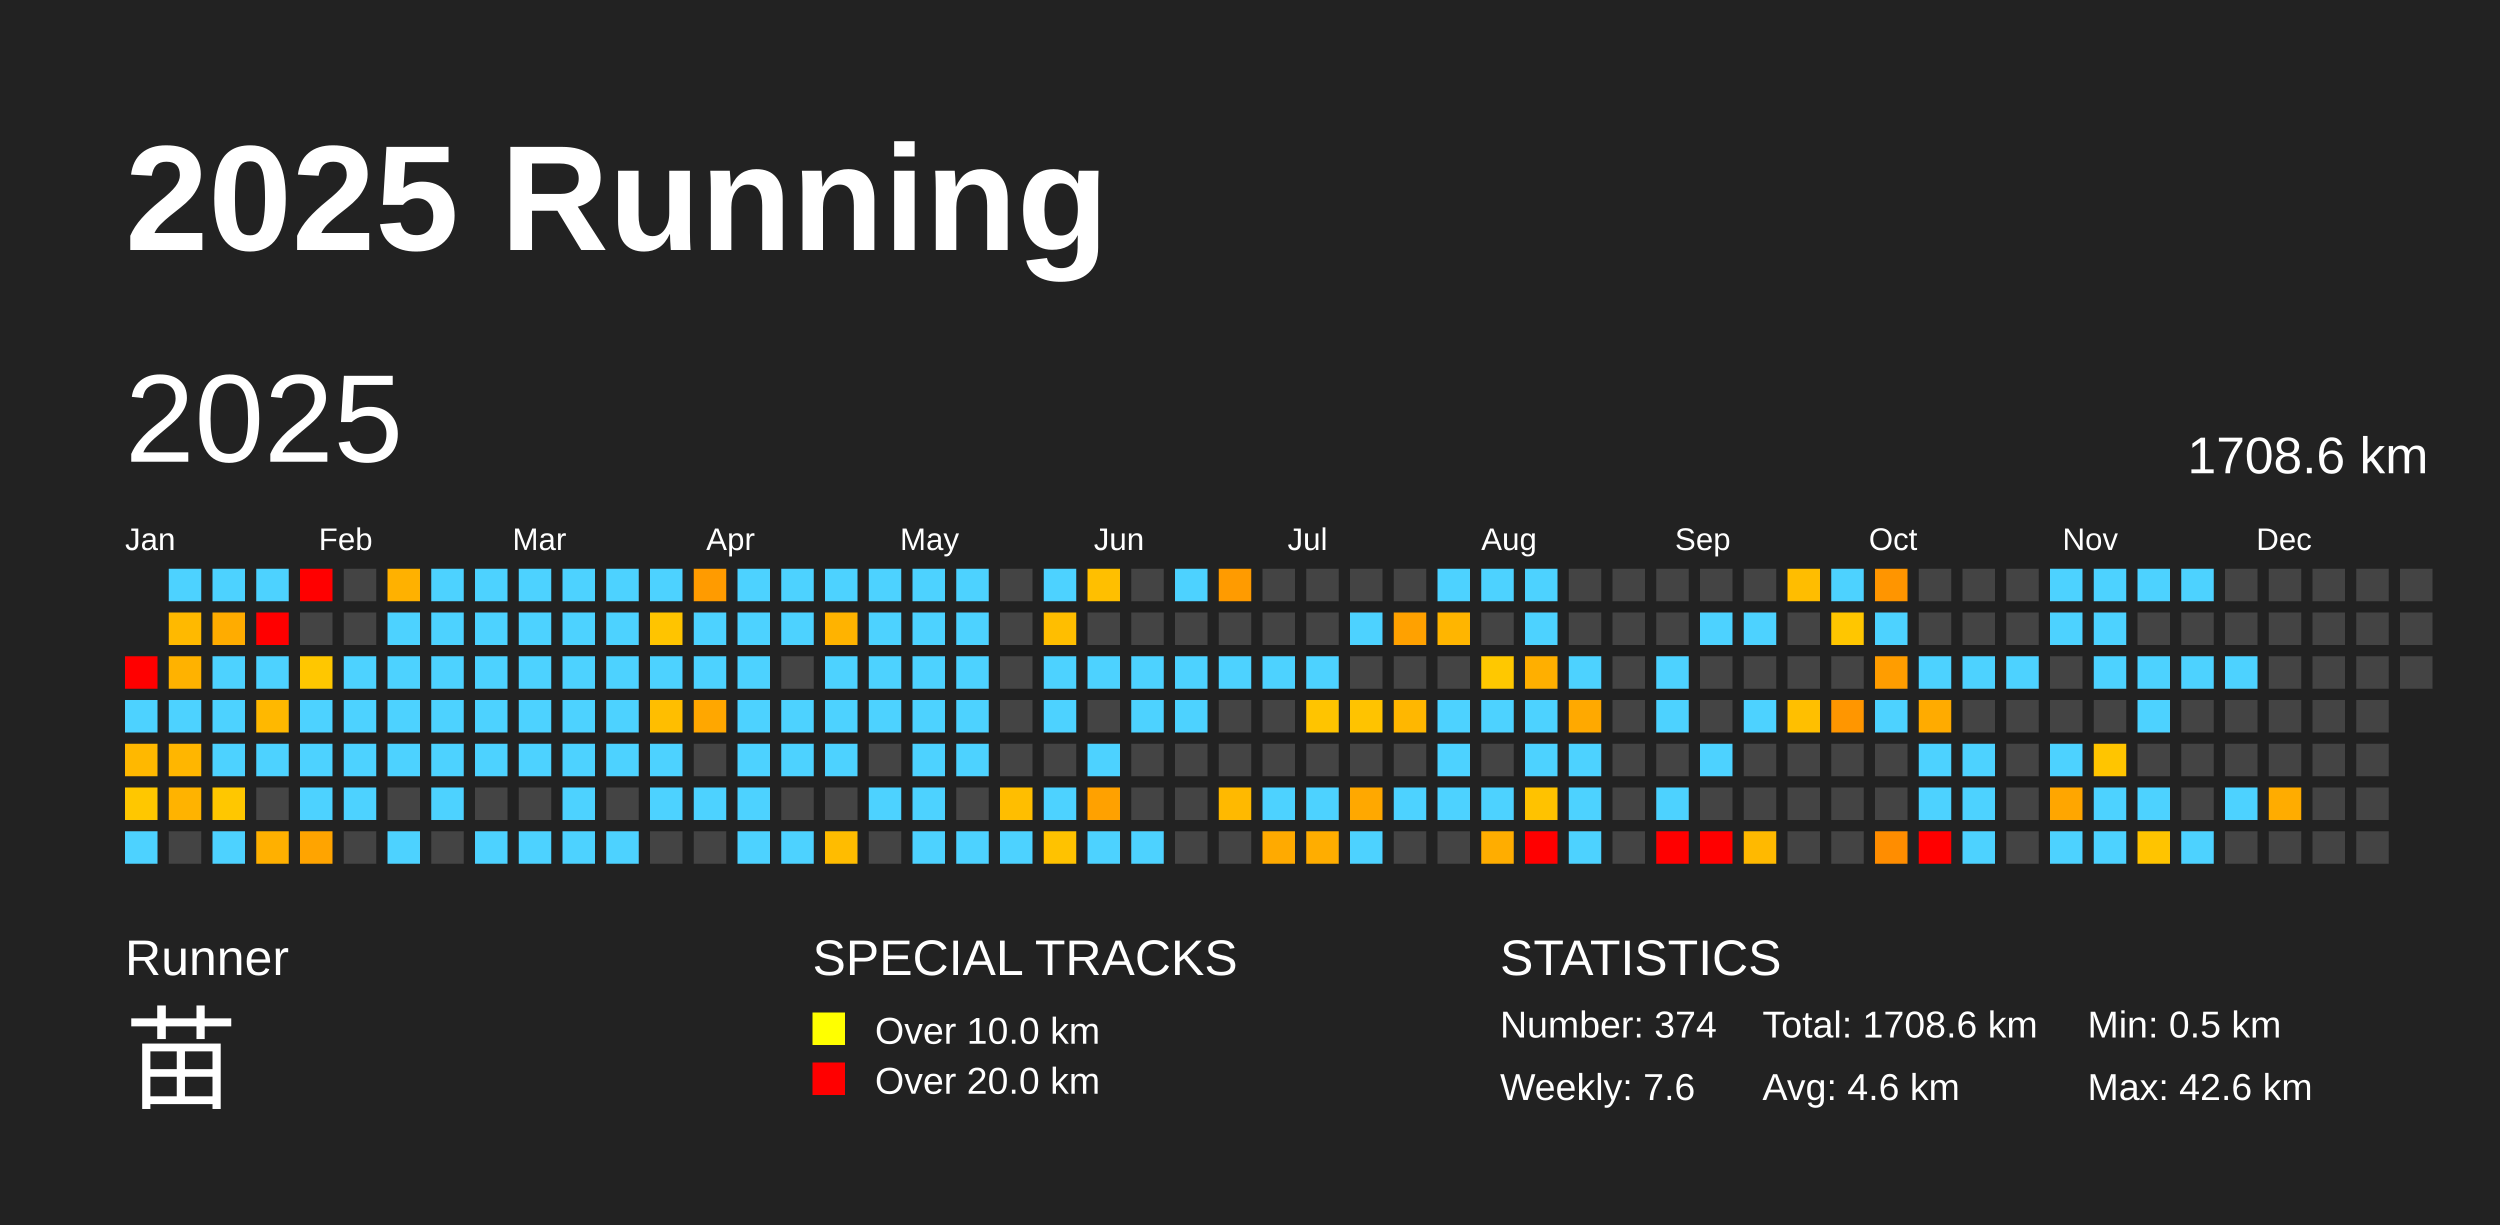
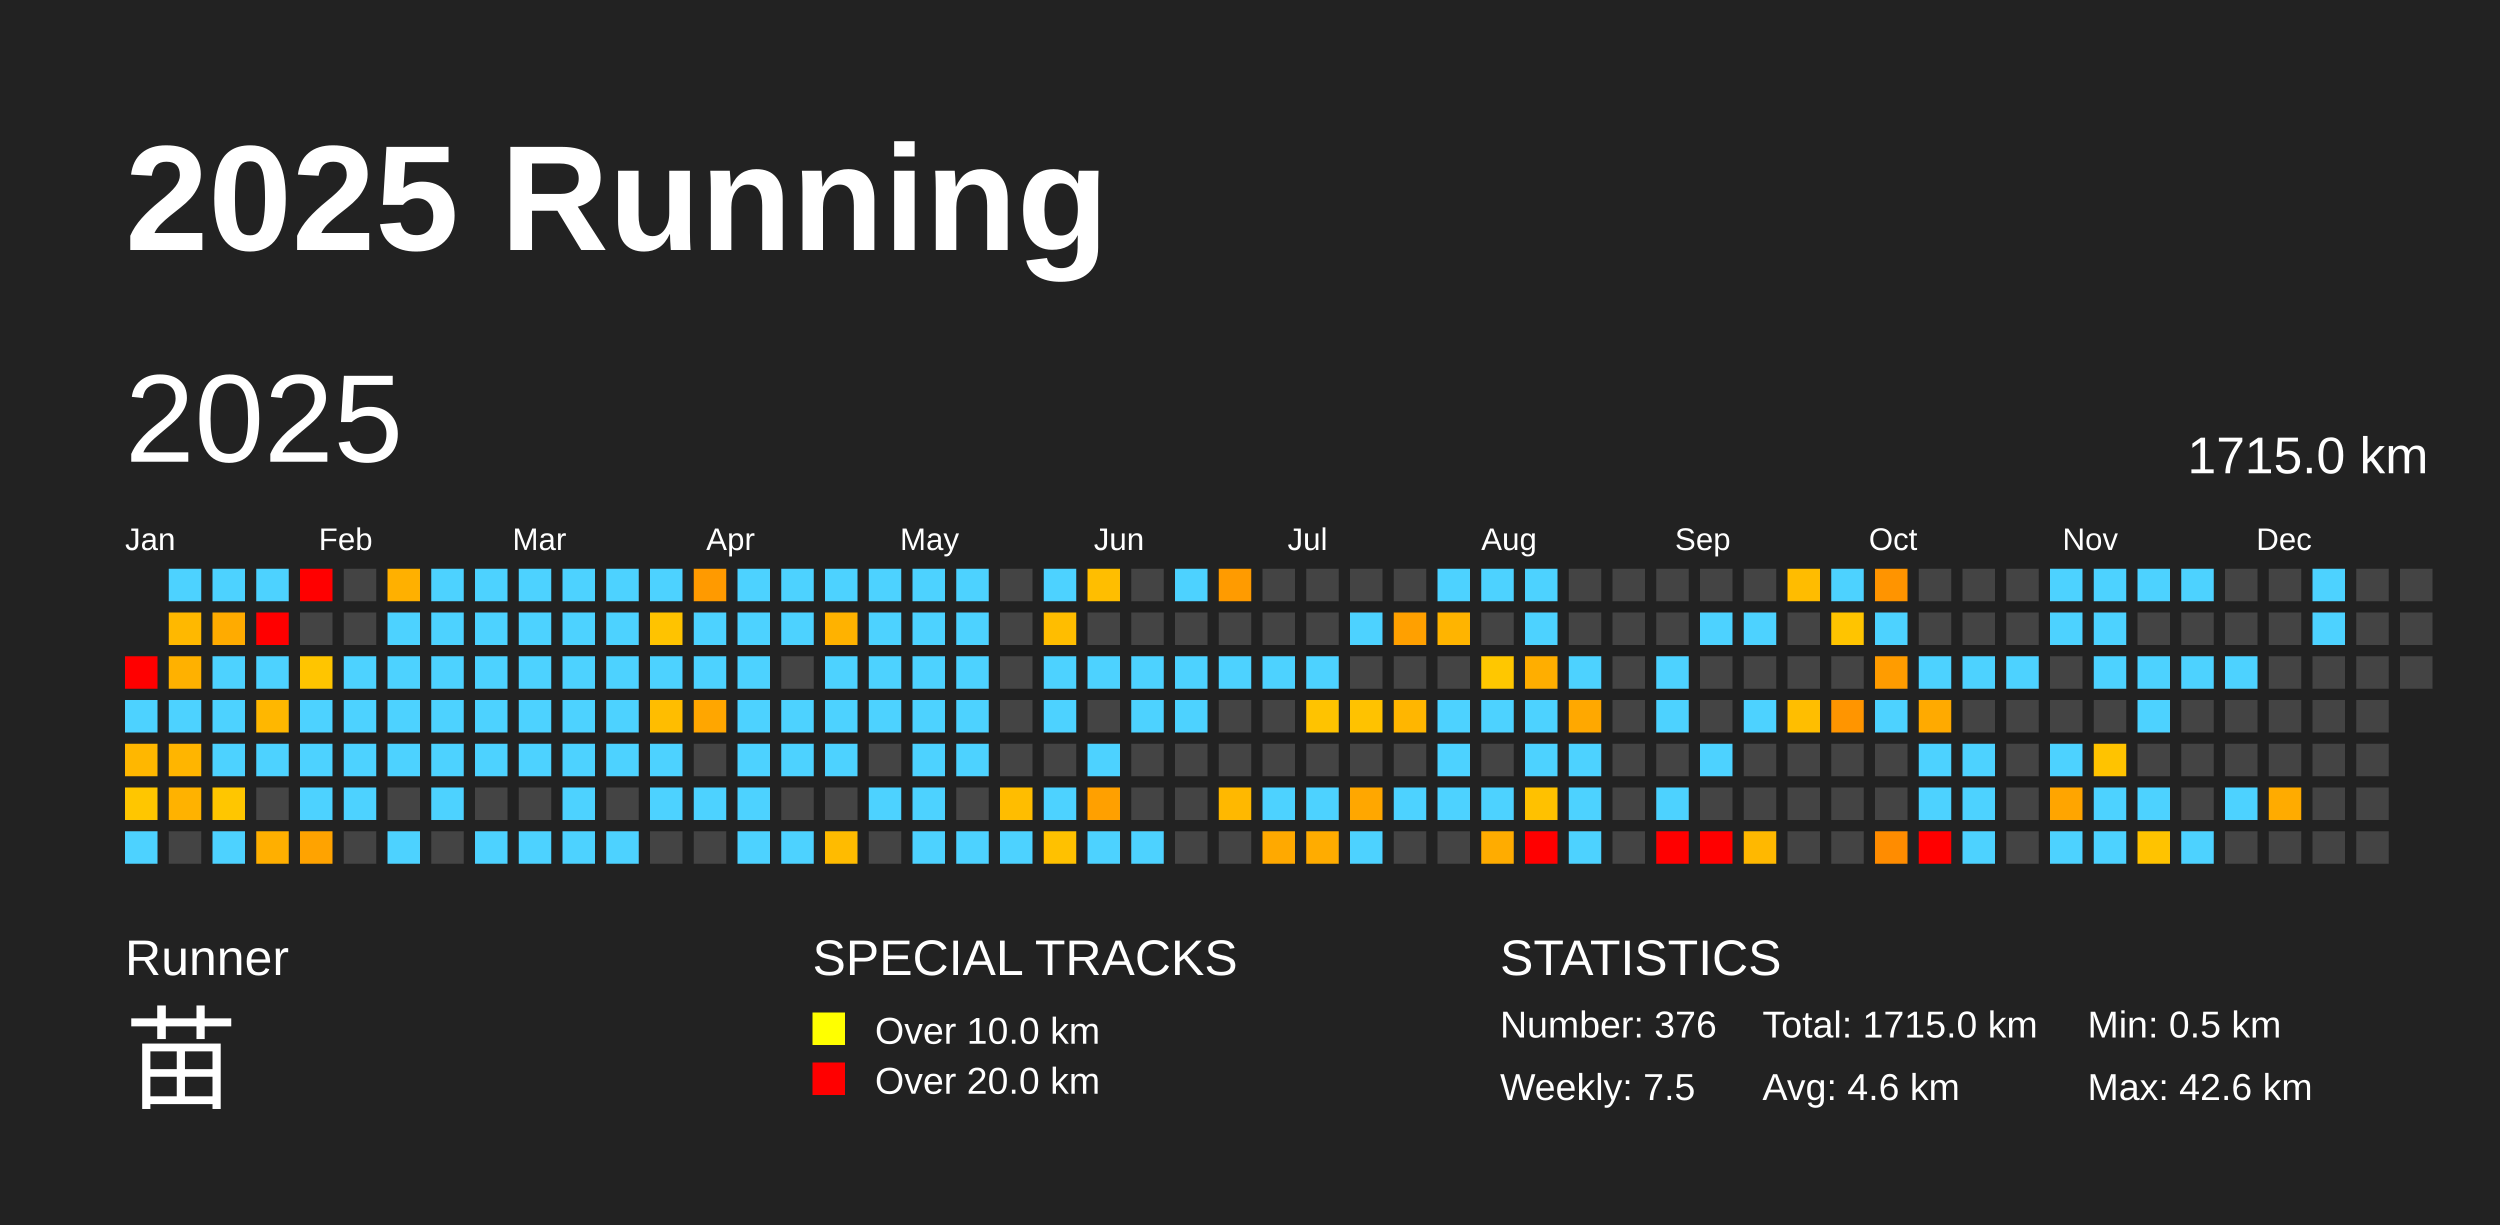
<svg xmlns="http://www.w3.org/2000/svg" baseProfile="full" height="98mm" version="1.1" viewBox="0,0,200,98" width="200mm">
  <defs />
  <rect fill="#222222" height="98" width="200" x="0" y="0" />
  <text fill="#FFFFFF" style="font-size:12px; font-family:Arial; font-weight:bold;" x="10" y="20">2025 Running</text>
  <text fill="#FFFFFF" style="font-size:4px; font-family:Arial" x="10" y="78">Runner</text>
  <text fill="#FFFFFF" style="font-size:9px; font-family:Arial" x="10" y="88">苗</text>
  <text fill="#FFFFFF" style="font-size:4px; font-family:Arial" x="65" y="78">SPECIAL TRACKS</text>
  <rect fill="yellow" height="2.6" width="2.6" x="65" y="81" />
  <text fill="#FFFFFF" style="font-size:3px; font-family:Arial" x="70" y="83.5">Over 10.0 km</text>
  <rect fill="red" height="2.6" width="2.6" x="65" y="85" />
  <text fill="#FFFFFF" style="font-size:3px; font-family:Arial" x="70" y="87.5">Over 20.0 km</text>
  <text fill="#FFFFFF" style="font-size:4px; font-family:Arial" x="120" y="78">STATISTICS</text>
-   <text fill="#FFFFFF" style="font-size:3px; font-family:Arial" x="120" y="83">Number: 374</text>
-   <text fill="#FFFFFF" style="font-size:3px; font-family:Arial" x="120" y="88">Weekly: 7.6</text>
-   <text fill="#FFFFFF" style="font-size:3px; font-family:Arial" x="141" y="83">Total: 1708.6 km</text>
+   <text fill="#FFFFFF" style="font-size:3px; font-family:Arial" x="120" y="83">Number: 376</text>
+   <text fill="#FFFFFF" style="font-size:3px; font-family:Arial" x="120" y="88">Weekly: 7.5</text>
+   <text fill="#FFFFFF" style="font-size:3px; font-family:Arial" x="141" y="83">Total: 1715.0 km</text>
  <text fill="#FFFFFF" style="font-size:3px; font-family:Arial" x="141" y="88">Avg: 4.6 km</text>
  <text fill="#FFFFFF" style="font-size:3px; font-family:Arial" x="167" y="83">Min: 0.5 km</text>
  <text fill="#FFFFFF" style="font-size:3px; font-family:Arial" x="167" y="88">Max: 42.6 km</text>
  <text dominant-baseline="hanging" fill="#FFFFFF" style="font-size:10.0px; font-family:Arial;" x="10" y="30">2025</text>
-   <text dominant-baseline="hanging" fill="#FFFFFF" style="font-size:4.125px; font-family:Arial;" x="175" y="35">1708.6 km</text>
+   <text dominant-baseline="hanging" fill="#FFFFFF" style="font-size:4.125px; font-family:Arial;" x="175" y="35">1715.0 km</text>
  <text fill="#FFFFFF" style="font-size:2.5px; font-family:Arial" x="10.0" y="44">Jan</text>
  <text fill="#FFFFFF" style="font-size:2.5px; font-family:Arial" x="25.5" y="44">Feb</text>
  <text fill="#FFFFFF" style="font-size:2.5px; font-family:Arial" x="41.0" y="44">Mar</text>
  <text fill="#FFFFFF" style="font-size:2.5px; font-family:Arial" x="56.5" y="44">Apr</text>
  <text fill="#FFFFFF" style="font-size:2.5px; font-family:Arial" x="72.0" y="44">May</text>
  <text fill="#FFFFFF" style="font-size:2.5px; font-family:Arial" x="87.5" y="44">Jun</text>
  <text fill="#FFFFFF" style="font-size:2.5px; font-family:Arial" x="103.0" y="44">Jul</text>
  <text fill="#FFFFFF" style="font-size:2.5px; font-family:Arial" x="118.5" y="44">Aug</text>
  <text fill="#FFFFFF" style="font-size:2.5px; font-family:Arial" x="134.0" y="44">Sep</text>
  <text fill="#FFFFFF" style="font-size:2.5px; font-family:Arial" x="149.5" y="44">Oct</text>
  <text fill="#FFFFFF" style="font-size:2.5px; font-family:Arial" x="165.0" y="44">Nov</text>
  <text fill="#FFFFFF" style="font-size:2.5px; font-family:Arial" x="180.5" y="44">Dec</text>
  <rect fill="red" height="2.6" width="2.6" x="10.0" y="52.5" />
  <rect fill="#4dd2ff" height="2.6" width="2.6" x="10.0" y="56.0" />
-   <rect fill="#ffb800" height="2.6" width="2.6" x="10.0" y="59.5" />
-   <rect fill="#ffc700" height="2.6" width="2.6" x="10.0" y="63.0" />
+   <rect fill="#ffb700" height="2.6" width="2.6" x="10.0" y="59.5" />
+   <rect fill="#ffc600" height="2.6" width="2.6" x="10.0" y="63.0" />
  <rect fill="#4dd2ff" height="2.6" width="2.6" x="10.0" y="66.5" />
  <rect fill="#4dd2ff" height="2.6" width="2.6" x="13.5" y="45.5" />
-   <rect fill="#ffb900" height="2.6" width="2.6" x="13.5" y="49.0" />
-   <rect fill="#ffb200" height="2.6" width="2.6" x="13.5" y="52.5" />
+   <rect fill="#ffb800" height="2.6" width="2.6" x="13.5" y="49.0" />
+   <rect fill="#ffb100" height="2.6" width="2.6" x="13.5" y="52.5" />
  <rect fill="#4dd2ff" height="2.6" width="2.6" x="13.5" y="56.0" />
-   <rect fill="#ffb600" height="2.6" width="2.6" x="13.5" y="59.5" />
-   <rect fill="#ffb300" height="2.6" width="2.6" x="13.5" y="63.0" />
+   <rect fill="#ffb500" height="2.6" width="2.6" x="13.5" y="59.5" />
+   <rect fill="#ffb200" height="2.6" width="2.6" x="13.5" y="63.0" />
  <rect fill="#444444" height="2.6" width="2.6" x="13.5" y="66.5" />
  <rect fill="#4dd2ff" height="2.6" width="2.6" x="17.0" y="45.5" />
-   <rect fill="#ffac00" height="2.6" width="2.6" x="17.0" y="49.0" />
+   <rect fill="#ffab00" height="2.6" width="2.6" x="17.0" y="49.0" />
  <rect fill="#4dd2ff" height="2.6" width="2.6" x="17.0" y="52.5" />
  <rect fill="#4dd2ff" height="2.6" width="2.6" x="17.0" y="56.0" />
  <rect fill="#4dd2ff" height="2.6" width="2.6" x="17.0" y="59.5" />
-   <rect fill="#ffc700" height="2.6" width="2.6" x="17.0" y="63.0" />
+   <rect fill="#ffc600" height="2.6" width="2.6" x="17.0" y="63.0" />
  <rect fill="#4dd2ff" height="2.6" width="2.6" x="17.0" y="66.5" />
  <rect fill="#4dd2ff" height="2.6" width="2.6" x="20.5" y="45.5" />
  <rect fill="red" height="2.6" width="2.6" x="20.5" y="49.0" />
  <rect fill="#4dd2ff" height="2.6" width="2.6" x="20.5" y="52.5" />
-   <rect fill="#ffb800" height="2.6" width="2.6" x="20.5" y="56.0" />
+   <rect fill="#ffb700" height="2.6" width="2.6" x="20.5" y="56.0" />
  <rect fill="#4dd2ff" height="2.6" width="2.6" x="20.5" y="59.5" />
  <rect fill="#444444" height="2.6" width="2.6" x="20.5" y="63.0" />
-   <rect fill="#ffb000" height="2.6" width="2.6" x="20.5" y="66.5" />
+   <rect fill="#ffaf00" height="2.6" width="2.6" x="20.5" y="66.5" />
  <rect fill="red" height="2.6" width="2.6" x="24.0" y="45.5" />
  <rect fill="#444444" height="2.6" width="2.6" x="24.0" y="49.0" />
-   <rect fill="#ffc700" height="2.6" width="2.6" x="24.0" y="52.5" />
+   <rect fill="#ffc500" height="2.6" width="2.6" x="24.0" y="52.5" />
  <rect fill="#4dd2ff" height="2.6" width="2.6" x="24.0" y="56.0" />
  <rect fill="#4dd2ff" height="2.6" width="2.6" x="24.0" y="59.5" />
  <rect fill="#4dd2ff" height="2.6" width="2.6" x="24.0" y="63.0" />
-   <rect fill="#ffa400" height="2.6" width="2.6" x="24.0" y="66.5" />
+   <rect fill="#ffa300" height="2.6" width="2.6" x="24.0" y="66.5" />
  <rect fill="#444444" height="2.6" width="2.6" x="27.5" y="45.5" />
  <rect fill="#444444" height="2.6" width="2.6" x="27.5" y="49.0" />
  <rect fill="#4dd2ff" height="2.6" width="2.6" x="27.5" y="52.5" />
  <rect fill="#4dd2ff" height="2.6" width="2.6" x="27.5" y="56.0" />
  <rect fill="#4dd2ff" height="2.6" width="2.6" x="27.5" y="59.5" />
  <rect fill="#4dd2ff" height="2.6" width="2.6" x="27.5" y="63.0" />
  <rect fill="#444444" height="2.6" width="2.6" x="27.5" y="66.5" />
-   <rect fill="#ffb100" height="2.6" width="2.6" x="31.0" y="45.5" />
+   <rect fill="#ffb000" height="2.6" width="2.6" x="31.0" y="45.5" />
  <rect fill="#4dd2ff" height="2.6" width="2.6" x="31.0" y="49.0" />
  <rect fill="#4dd2ff" height="2.6" width="2.6" x="31.0" y="52.5" />
  <rect fill="#4dd2ff" height="2.6" width="2.6" x="31.0" y="56.0" />
  <rect fill="#4dd2ff" height="2.6" width="2.6" x="31.0" y="59.5" />
  <rect fill="#444444" height="2.6" width="2.6" x="31.0" y="63.0" />
  <rect fill="#4dd2ff" height="2.6" width="2.6" x="31.0" y="66.5" />
  <rect fill="#4dd2ff" height="2.6" width="2.6" x="34.5" y="45.5" />
  <rect fill="#4dd2ff" height="2.6" width="2.6" x="34.5" y="49.0" />
  <rect fill="#4dd2ff" height="2.6" width="2.6" x="34.5" y="52.5" />
  <rect fill="#4dd2ff" height="2.6" width="2.6" x="34.5" y="56.0" />
  <rect fill="#4dd2ff" height="2.6" width="2.6" x="34.5" y="59.5" />
  <rect fill="#4dd2ff" height="2.6" width="2.6" x="34.5" y="63.0" />
  <rect fill="#444444" height="2.6" width="2.6" x="34.5" y="66.5" />
  <rect fill="#4dd2ff" height="2.6" width="2.6" x="38.0" y="45.5" />
  <rect fill="#4dd2ff" height="2.6" width="2.6" x="38.0" y="49.0" />
  <rect fill="#4dd2ff" height="2.6" width="2.6" x="38.0" y="52.5" />
  <rect fill="#4dd2ff" height="2.6" width="2.6" x="38.0" y="56.0" />
  <rect fill="#4dd2ff" height="2.6" width="2.6" x="38.0" y="59.5" />
  <rect fill="#444444" height="2.6" width="2.6" x="38.0" y="63.0" />
  <rect fill="#4dd2ff" height="2.6" width="2.6" x="38.0" y="66.5" />
  <rect fill="#4dd2ff" height="2.6" width="2.6" x="41.5" y="45.5" />
  <rect fill="#4dd2ff" height="2.6" width="2.6" x="41.5" y="49.0" />
  <rect fill="#4dd2ff" height="2.6" width="2.6" x="41.5" y="52.5" />
  <rect fill="#4dd2ff" height="2.6" width="2.6" x="41.5" y="56.0" />
  <rect fill="#4dd2ff" height="2.6" width="2.6" x="41.5" y="59.5" />
  <rect fill="#444444" height="2.6" width="2.6" x="41.5" y="63.0" />
  <rect fill="#4dd2ff" height="2.6" width="2.6" x="41.5" y="66.5" />
  <rect fill="#4dd2ff" height="2.6" width="2.6" x="45.0" y="45.5" />
  <rect fill="#4dd2ff" height="2.6" width="2.6" x="45.0" y="49.0" />
  <rect fill="#4dd2ff" height="2.6" width="2.6" x="45.0" y="52.5" />
  <rect fill="#4dd2ff" height="2.6" width="2.6" x="45.0" y="56.0" />
  <rect fill="#4dd2ff" height="2.6" width="2.6" x="45.0" y="59.5" />
  <rect fill="#4dd2ff" height="2.6" width="2.6" x="45.0" y="63.0" />
  <rect fill="#4dd2ff" height="2.6" width="2.6" x="45.0" y="66.5" />
  <rect fill="#4dd2ff" height="2.6" width="2.6" x="48.5" y="45.5" />
  <rect fill="#4dd2ff" height="2.6" width="2.6" x="48.5" y="49.0" />
  <rect fill="#4dd2ff" height="2.6" width="2.6" x="48.5" y="52.5" />
  <rect fill="#4dd2ff" height="2.6" width="2.6" x="48.5" y="56.0" />
  <rect fill="#4dd2ff" height="2.6" width="2.6" x="48.5" y="59.5" />
  <rect fill="#444444" height="2.6" width="2.6" x="48.5" y="63.0" />
  <rect fill="#4dd2ff" height="2.6" width="2.6" x="48.5" y="66.5" />
  <rect fill="#4dd2ff" height="2.6" width="2.6" x="52.0" y="45.5" />
-   <rect fill="#ffc400" height="2.6" width="2.6" x="52.0" y="49.0" />
+   <rect fill="#ffc300" height="2.6" width="2.6" x="52.0" y="49.0" />
  <rect fill="#4dd2ff" height="2.6" width="2.6" x="52.0" y="52.5" />
-   <rect fill="#ffbe00" height="2.6" width="2.6" x="52.0" y="56.0" />
+   <rect fill="#ffbd00" height="2.6" width="2.6" x="52.0" y="56.0" />
  <rect fill="#4dd2ff" height="2.6" width="2.6" x="52.0" y="59.5" />
  <rect fill="#4dd2ff" height="2.6" width="2.6" x="52.0" y="63.0" />
  <rect fill="#444444" height="2.6" width="2.6" x="52.0" y="66.5" />
-   <rect fill="#ff9b00" height="2.6" width="2.6" x="55.5" y="45.5" />
+   <rect fill="#ff9a00" height="2.6" width="2.6" x="55.5" y="45.5" />
  <rect fill="#4dd2ff" height="2.6" width="2.6" x="55.5" y="49.0" />
  <rect fill="#4dd2ff" height="2.6" width="2.6" x="55.5" y="52.5" />
-   <rect fill="#ffa700" height="2.6" width="2.6" x="55.5" y="56.0" />
+   <rect fill="#ffa600" height="2.6" width="2.6" x="55.5" y="56.0" />
  <rect fill="#444444" height="2.6" width="2.6" x="55.5" y="59.5" />
  <rect fill="#4dd2ff" height="2.6" width="2.6" x="55.5" y="63.0" />
  <rect fill="#444444" height="2.6" width="2.6" x="55.5" y="66.5" />
  <rect fill="#4dd2ff" height="2.6" width="2.6" x="59.0" y="45.5" />
  <rect fill="#4dd2ff" height="2.6" width="2.6" x="59.0" y="49.0" />
  <rect fill="#4dd2ff" height="2.6" width="2.6" x="59.0" y="52.5" />
  <rect fill="#4dd2ff" height="2.6" width="2.6" x="59.0" y="56.0" />
  <rect fill="#4dd2ff" height="2.6" width="2.6" x="59.0" y="59.5" />
  <rect fill="#4dd2ff" height="2.6" width="2.6" x="59.0" y="63.0" />
  <rect fill="#4dd2ff" height="2.6" width="2.6" x="59.0" y="66.5" />
  <rect fill="#4dd2ff" height="2.6" width="2.6" x="62.5" y="45.5" />
  <rect fill="#4dd2ff" height="2.6" width="2.6" x="62.5" y="49.0" />
  <rect fill="#444444" height="2.6" width="2.6" x="62.5" y="52.5" />
  <rect fill="#4dd2ff" height="2.6" width="2.6" x="62.5" y="56.0" />
  <rect fill="#4dd2ff" height="2.6" width="2.6" x="62.5" y="59.5" />
  <rect fill="#444444" height="2.6" width="2.6" x="62.5" y="63.0" />
  <rect fill="#4dd2ff" height="2.6" width="2.6" x="62.5" y="66.5" />
  <rect fill="#4dd2ff" height="2.6" width="2.6" x="66.0" y="45.5" />
-   <rect fill="#ffb300" height="2.6" width="2.6" x="66.0" y="49.0" />
+   <rect fill="#ffb200" height="2.6" width="2.6" x="66.0" y="49.0" />
  <rect fill="#4dd2ff" height="2.6" width="2.6" x="66.0" y="52.5" />
  <rect fill="#4dd2ff" height="2.6" width="2.6" x="66.0" y="56.0" />
  <rect fill="#4dd2ff" height="2.6" width="2.6" x="66.0" y="59.5" />
  <rect fill="#444444" height="2.6" width="2.6" x="66.0" y="63.0" />
-   <rect fill="#ffbc00" height="2.6" width="2.6" x="66.0" y="66.5" />
+   <rect fill="#ffbb00" height="2.6" width="2.6" x="66.0" y="66.5" />
  <rect fill="#4dd2ff" height="2.6" width="2.6" x="69.5" y="45.5" />
  <rect fill="#4dd2ff" height="2.6" width="2.6" x="69.5" y="49.0" />
  <rect fill="#4dd2ff" height="2.6" width="2.6" x="69.5" y="52.5" />
  <rect fill="#4dd2ff" height="2.6" width="2.6" x="69.5" y="56.0" />
  <rect fill="#444444" height="2.6" width="2.6" x="69.5" y="59.5" />
  <rect fill="#4dd2ff" height="2.6" width="2.6" x="69.5" y="63.0" />
  <rect fill="#444444" height="2.6" width="2.6" x="69.5" y="66.5" />
  <rect fill="#4dd2ff" height="2.6" width="2.6" x="73.0" y="45.5" />
  <rect fill="#4dd2ff" height="2.6" width="2.6" x="73.0" y="49.0" />
  <rect fill="#4dd2ff" height="2.6" width="2.6" x="73.0" y="52.5" />
  <rect fill="#4dd2ff" height="2.6" width="2.6" x="73.0" y="56.0" />
  <rect fill="#4dd2ff" height="2.6" width="2.6" x="73.0" y="59.5" />
  <rect fill="#4dd2ff" height="2.6" width="2.6" x="73.0" y="63.0" />
  <rect fill="#4dd2ff" height="2.6" width="2.6" x="73.0" y="66.5" />
  <rect fill="#4dd2ff" height="2.6" width="2.6" x="76.5" y="45.5" />
  <rect fill="#4dd2ff" height="2.6" width="2.6" x="76.5" y="49.0" />
  <rect fill="#4dd2ff" height="2.6" width="2.6" x="76.5" y="52.5" />
  <rect fill="#4dd2ff" height="2.6" width="2.6" x="76.5" y="56.0" />
  <rect fill="#4dd2ff" height="2.6" width="2.6" x="76.5" y="59.5" />
  <rect fill="#444444" height="2.6" width="2.6" x="76.5" y="63.0" />
  <rect fill="#4dd2ff" height="2.6" width="2.6" x="76.5" y="66.5" />
  <rect fill="#444444" height="2.6" width="2.6" x="80.0" y="45.5" />
  <rect fill="#444444" height="2.6" width="2.6" x="80.0" y="49.0" />
  <rect fill="#444444" height="2.6" width="2.6" x="80.0" y="52.5" />
  <rect fill="#444444" height="2.6" width="2.6" x="80.0" y="56.0" />
  <rect fill="#444444" height="2.6" width="2.6" x="80.0" y="59.5" />
-   <rect fill="#ffbe00" height="2.6" width="2.6" x="80.0" y="63.0" />
+   <rect fill="#ffbd00" height="2.6" width="2.6" x="80.0" y="63.0" />
  <rect fill="#4dd2ff" height="2.6" width="2.6" x="80.0" y="66.5" />
  <rect fill="#4dd2ff" height="2.6" width="2.6" x="83.5" y="45.5" />
-   <rect fill="#ffbe00" height="2.6" width="2.6" x="83.5" y="49.0" />
+   <rect fill="#ffbd00" height="2.6" width="2.6" x="83.5" y="49.0" />
  <rect fill="#4dd2ff" height="2.6" width="2.6" x="83.5" y="52.5" />
  <rect fill="#4dd2ff" height="2.6" width="2.6" x="83.5" y="56.0" />
  <rect fill="#444444" height="2.6" width="2.6" x="83.5" y="59.5" />
  <rect fill="#4dd2ff" height="2.6" width="2.6" x="83.5" y="63.0" />
-   <rect fill="#ffc200" height="2.6" width="2.6" x="83.5" y="66.5" />
-   <rect fill="#ffbf00" height="2.6" width="2.6" x="87.0" y="45.5" />
+   <rect fill="#ffc100" height="2.6" width="2.6" x="83.5" y="66.5" />
+   <rect fill="#ffbe00" height="2.6" width="2.6" x="87.0" y="45.5" />
  <rect fill="#444444" height="2.6" width="2.6" x="87.0" y="49.0" />
  <rect fill="#4dd2ff" height="2.6" width="2.6" x="87.0" y="52.5" />
  <rect fill="#444444" height="2.6" width="2.6" x="87.0" y="56.0" />
  <rect fill="#4dd2ff" height="2.6" width="2.6" x="87.0" y="59.5" />
-   <rect fill="#ffa100" height="2.6" width="2.6" x="87.0" y="63.0" />
+   <rect fill="#ffa000" height="2.6" width="2.6" x="87.0" y="63.0" />
  <rect fill="#4dd2ff" height="2.6" width="2.6" x="87.0" y="66.5" />
  <rect fill="#444444" height="2.6" width="2.6" x="90.5" y="45.5" />
  <rect fill="#444444" height="2.6" width="2.6" x="90.5" y="49.0" />
  <rect fill="#4dd2ff" height="2.6" width="2.6" x="90.5" y="52.5" />
  <rect fill="#4dd2ff" height="2.6" width="2.6" x="90.5" y="56.0" />
  <rect fill="#444444" height="2.6" width="2.6" x="90.5" y="59.5" />
  <rect fill="#444444" height="2.6" width="2.6" x="90.5" y="63.0" />
  <rect fill="#4dd2ff" height="2.6" width="2.6" x="90.5" y="66.5" />
  <rect fill="#4dd2ff" height="2.6" width="2.6" x="94.0" y="45.5" />
  <rect fill="#444444" height="2.6" width="2.6" x="94.0" y="49.0" />
  <rect fill="#4dd2ff" height="2.6" width="2.6" x="94.0" y="52.5" />
  <rect fill="#4dd2ff" height="2.6" width="2.6" x="94.0" y="56.0" />
  <rect fill="#444444" height="2.6" width="2.6" x="94.0" y="59.5" />
  <rect fill="#444444" height="2.6" width="2.6" x="94.0" y="63.0" />
  <rect fill="#444444" height="2.6" width="2.6" x="94.0" y="66.5" />
  <rect fill="#ff9b00" height="2.6" width="2.6" x="97.5" y="45.5" />
  <rect fill="#444444" height="2.6" width="2.6" x="97.5" y="49.0" />
  <rect fill="#4dd2ff" height="2.6" width="2.6" x="97.5" y="52.5" />
  <rect fill="#444444" height="2.6" width="2.6" x="97.5" y="56.0" />
  <rect fill="#444444" height="2.6" width="2.6" x="97.5" y="59.5" />
-   <rect fill="#ffb900" height="2.6" width="2.6" x="97.5" y="63.0" />
+   <rect fill="#ffb800" height="2.6" width="2.6" x="97.5" y="63.0" />
  <rect fill="#444444" height="2.6" width="2.6" x="97.5" y="66.5" />
  <rect fill="#444444" height="2.6" width="2.6" x="101.0" y="45.5" />
  <rect fill="#444444" height="2.6" width="2.6" x="101.0" y="49.0" />
  <rect fill="#4dd2ff" height="2.6" width="2.6" x="101.0" y="52.5" />
  <rect fill="#444444" height="2.6" width="2.6" x="101.0" y="56.0" />
  <rect fill="#444444" height="2.6" width="2.6" x="101.0" y="59.5" />
  <rect fill="#4dd2ff" height="2.6" width="2.6" x="101.0" y="63.0" />
-   <rect fill="#ffaa00" height="2.6" width="2.6" x="101.0" y="66.5" />
+   <rect fill="#ffa900" height="2.6" width="2.6" x="101.0" y="66.5" />
  <rect fill="#444444" height="2.6" width="2.6" x="104.5" y="45.5" />
  <rect fill="#444444" height="2.6" width="2.6" x="104.5" y="49.0" />
  <rect fill="#4dd2ff" height="2.6" width="2.6" x="104.5" y="52.5" />
-   <rect fill="#ffc400" height="2.6" width="2.6" x="104.5" y="56.0" />
+   <rect fill="#ffc300" height="2.6" width="2.6" x="104.5" y="56.0" />
  <rect fill="#444444" height="2.6" width="2.6" x="104.5" y="59.5" />
  <rect fill="#4dd2ff" height="2.6" width="2.6" x="104.5" y="63.0" />
-   <rect fill="#ffad00" height="2.6" width="2.6" x="104.5" y="66.5" />
+   <rect fill="#ffac00" height="2.6" width="2.6" x="104.5" y="66.5" />
  <rect fill="#444444" height="2.6" width="2.6" x="108.0" y="45.5" />
  <rect fill="#4dd2ff" height="2.6" width="2.6" x="108.0" y="49.0" />
  <rect fill="#444444" height="2.6" width="2.6" x="108.0" y="52.5" />
-   <rect fill="#ffc300" height="2.6" width="2.6" x="108.0" y="56.0" />
+   <rect fill="#ffc200" height="2.6" width="2.6" x="108.0" y="56.0" />
  <rect fill="#444444" height="2.6" width="2.6" x="108.0" y="59.5" />
-   <rect fill="#ffa800" height="2.6" width="2.6" x="108.0" y="63.0" />
+   <rect fill="#ffa700" height="2.6" width="2.6" x="108.0" y="63.0" />
  <rect fill="#4dd2ff" height="2.6" width="2.6" x="108.0" y="66.5" />
  <rect fill="#444444" height="2.6" width="2.6" x="111.5" y="45.5" />
-   <rect fill="#ffa100" height="2.6" width="2.6" x="111.5" y="49.0" />
+   <rect fill="#ffa000" height="2.6" width="2.6" x="111.5" y="49.0" />
  <rect fill="#444444" height="2.6" width="2.6" x="111.5" y="52.5" />
-   <rect fill="#ffb700" height="2.6" width="2.6" x="111.5" y="56.0" />
+   <rect fill="#ffb600" height="2.6" width="2.6" x="111.5" y="56.0" />
  <rect fill="#444444" height="2.6" width="2.6" x="111.5" y="59.5" />
  <rect fill="#4dd2ff" height="2.6" width="2.6" x="111.5" y="63.0" />
  <rect fill="#444444" height="2.6" width="2.6" x="111.5" y="66.5" />
  <rect fill="#4dd2ff" height="2.6" width="2.6" x="115.0" y="45.5" />
-   <rect fill="#ffb500" height="2.6" width="2.6" x="115.0" y="49.0" />
+   <rect fill="#ffb400" height="2.6" width="2.6" x="115.0" y="49.0" />
  <rect fill="#444444" height="2.6" width="2.6" x="115.0" y="52.5" />
  <rect fill="#4dd2ff" height="2.6" width="2.6" x="115.0" y="56.0" />
  <rect fill="#4dd2ff" height="2.6" width="2.6" x="115.0" y="59.5" />
  <rect fill="#4dd2ff" height="2.6" width="2.6" x="115.0" y="63.0" />
  <rect fill="#444444" height="2.6" width="2.6" x="115.0" y="66.5" />
  <rect fill="#4dd2ff" height="2.6" width="2.6" x="118.5" y="45.5" />
  <rect fill="#444444" height="2.6" width="2.6" x="118.5" y="49.0" />
-   <rect fill="#ffc800" height="2.6" width="2.6" x="118.5" y="52.5" />
+   <rect fill="#ffc700" height="2.6" width="2.6" x="118.5" y="52.5" />
  <rect fill="#4dd2ff" height="2.6" width="2.6" x="118.5" y="56.0" />
  <rect fill="#444444" height="2.6" width="2.6" x="118.5" y="59.5" />
  <rect fill="#4dd2ff" height="2.6" width="2.6" x="118.5" y="63.0" />
-   <rect fill="#ffad00" height="2.6" width="2.6" x="118.5" y="66.5" />
+   <rect fill="#ffac00" height="2.6" width="2.6" x="118.5" y="66.5" />
  <rect fill="#4dd2ff" height="2.6" width="2.6" x="122.0" y="45.5" />
  <rect fill="#4dd2ff" height="2.6" width="2.6" x="122.0" y="49.0" />
-   <rect fill="#ffaf00" height="2.6" width="2.6" x="122.0" y="52.5" />
+   <rect fill="#ffae00" height="2.6" width="2.6" x="122.0" y="52.5" />
  <rect fill="#4dd2ff" height="2.6" width="2.6" x="122.0" y="56.0" />
  <rect fill="#4dd2ff" height="2.6" width="2.6" x="122.0" y="59.5" />
-   <rect fill="#ffc200" height="2.6" width="2.6" x="122.0" y="63.0" />
+   <rect fill="#ffc100" height="2.6" width="2.6" x="122.0" y="63.0" />
  <rect fill="red" height="2.6" width="2.6" x="122.0" y="66.5" />
  <rect fill="#444444" height="2.6" width="2.6" x="125.5" y="45.5" />
  <rect fill="#444444" height="2.6" width="2.6" x="125.5" y="49.0" />
  <rect fill="#4dd2ff" height="2.6" width="2.6" x="125.5" y="52.5" />
-   <rect fill="#ffa900" height="2.6" width="2.6" x="125.5" y="56.0" />
+   <rect fill="#ffa800" height="2.6" width="2.6" x="125.5" y="56.0" />
  <rect fill="#4dd2ff" height="2.6" width="2.6" x="125.5" y="59.5" />
  <rect fill="#4dd2ff" height="2.6" width="2.6" x="125.5" y="63.0" />
  <rect fill="#4dd2ff" height="2.6" width="2.6" x="125.5" y="66.5" />
  <rect fill="#444444" height="2.6" width="2.6" x="129.0" y="45.5" />
  <rect fill="#444444" height="2.6" width="2.6" x="129.0" y="49.0" />
  <rect fill="#444444" height="2.6" width="2.6" x="129.0" y="52.5" />
  <rect fill="#444444" height="2.6" width="2.6" x="129.0" y="56.0" />
  <rect fill="#444444" height="2.6" width="2.6" x="129.0" y="59.5" />
  <rect fill="#444444" height="2.6" width="2.6" x="129.0" y="63.0" />
  <rect fill="#444444" height="2.6" width="2.6" x="129.0" y="66.5" />
  <rect fill="#444444" height="2.6" width="2.6" x="132.5" y="45.5" />
  <rect fill="#444444" height="2.6" width="2.6" x="132.5" y="49.0" />
  <rect fill="#4dd2ff" height="2.6" width="2.6" x="132.5" y="52.5" />
  <rect fill="#4dd2ff" height="2.6" width="2.6" x="132.5" y="56.0" />
  <rect fill="#444444" height="2.6" width="2.6" x="132.5" y="59.5" />
  <rect fill="#4dd2ff" height="2.6" width="2.6" x="132.5" y="63.0" />
  <rect fill="red" height="2.6" width="2.6" x="132.5" y="66.5" />
  <rect fill="#444444" height="2.6" width="2.6" x="136.0" y="45.5" />
  <rect fill="#4dd2ff" height="2.6" width="2.6" x="136.0" y="49.0" />
  <rect fill="#444444" height="2.6" width="2.6" x="136.0" y="52.5" />
  <rect fill="#444444" height="2.6" width="2.6" x="136.0" y="56.0" />
  <rect fill="#4dd2ff" height="2.6" width="2.6" x="136.0" y="59.5" />
  <rect fill="#444444" height="2.6" width="2.6" x="136.0" y="63.0" />
  <rect fill="red" height="2.6" width="2.6" x="136.0" y="66.5" />
  <rect fill="#444444" height="2.6" width="2.6" x="139.5" y="45.5" />
  <rect fill="#4dd2ff" height="2.6" width="2.6" x="139.5" y="49.0" />
  <rect fill="#444444" height="2.6" width="2.6" x="139.5" y="52.5" />
  <rect fill="#4dd2ff" height="2.6" width="2.6" x="139.5" y="56.0" />
  <rect fill="#444444" height="2.6" width="2.6" x="139.5" y="59.5" />
  <rect fill="#444444" height="2.6" width="2.6" x="139.5" y="63.0" />
-   <rect fill="#ffb900" height="2.6" width="2.6" x="139.5" y="66.5" />
-   <rect fill="#ffbd00" height="2.6" width="2.6" x="143.0" y="45.5" />
+   <rect fill="#ffb800" height="2.6" width="2.6" x="139.5" y="66.5" />
+   <rect fill="#ffbc00" height="2.6" width="2.6" x="143.0" y="45.5" />
  <rect fill="#444444" height="2.6" width="2.6" x="143.0" y="49.0" />
  <rect fill="#444444" height="2.6" width="2.6" x="143.0" y="52.5" />
-   <rect fill="#ffbf00" height="2.6" width="2.6" x="143.0" y="56.0" />
+   <rect fill="#ffbe00" height="2.6" width="2.6" x="143.0" y="56.0" />
  <rect fill="#444444" height="2.6" width="2.6" x="143.0" y="59.5" />
  <rect fill="#444444" height="2.6" width="2.6" x="143.0" y="63.0" />
  <rect fill="#444444" height="2.6" width="2.6" x="143.0" y="66.5" />
  <rect fill="#4dd2ff" height="2.6" width="2.6" x="146.5" y="45.5" />
-   <rect fill="#ffc600" height="2.6" width="2.6" x="146.5" y="49.0" />
+   <rect fill="#ffc400" height="2.6" width="2.6" x="146.5" y="49.0" />
  <rect fill="#444444" height="2.6" width="2.6" x="146.5" y="52.5" />
-   <rect fill="#ff9600" height="2.6" width="2.6" x="146.5" y="56.0" />
+   <rect fill="#ff9500" height="2.6" width="2.6" x="146.5" y="56.0" />
  <rect fill="#444444" height="2.6" width="2.6" x="146.5" y="59.5" />
  <rect fill="#444444" height="2.6" width="2.6" x="146.5" y="63.0" />
  <rect fill="#444444" height="2.6" width="2.6" x="146.5" y="66.5" />
-   <rect fill="#ff9500" height="2.6" width="2.6" x="150.0" y="45.5" />
+   <rect fill="#ff9400" height="2.6" width="2.6" x="150.0" y="45.5" />
  <rect fill="#4dd2ff" height="2.6" width="2.6" x="150.0" y="49.0" />
-   <rect fill="#ff9d00" height="2.6" width="2.6" x="150.0" y="52.5" />
+   <rect fill="#ff9c00" height="2.6" width="2.6" x="150.0" y="52.5" />
  <rect fill="#4dd2ff" height="2.6" width="2.6" x="150.0" y="56.0" />
  <rect fill="#444444" height="2.6" width="2.6" x="150.0" y="59.5" />
  <rect fill="#444444" height="2.6" width="2.6" x="150.0" y="63.0" />
-   <rect fill="#ff8d00" height="2.6" width="2.6" x="150.0" y="66.5" />
+   <rect fill="#ff8c00" height="2.6" width="2.6" x="150.0" y="66.5" />
  <rect fill="#444444" height="2.6" width="2.6" x="153.5" y="45.5" />
  <rect fill="#444444" height="2.6" width="2.6" x="153.5" y="49.0" />
  <rect fill="#4dd2ff" height="2.6" width="2.6" x="153.5" y="52.5" />
-   <rect fill="#ffab00" height="2.6" width="2.6" x="153.5" y="56.0" />
+   <rect fill="#ffaa00" height="2.6" width="2.6" x="153.5" y="56.0" />
  <rect fill="#4dd2ff" height="2.6" width="2.6" x="153.5" y="59.5" />
  <rect fill="#4dd2ff" height="2.6" width="2.6" x="153.5" y="63.0" />
  <rect fill="red" height="2.6" width="2.6" x="153.5" y="66.5" />
  <rect fill="#444444" height="2.6" width="2.6" x="157.0" y="45.5" />
  <rect fill="#444444" height="2.6" width="2.6" x="157.0" y="49.0" />
  <rect fill="#4dd2ff" height="2.6" width="2.6" x="157.0" y="52.5" />
  <rect fill="#444444" height="2.6" width="2.6" x="157.0" y="56.0" />
  <rect fill="#4dd2ff" height="2.6" width="2.6" x="157.0" y="59.5" />
  <rect fill="#4dd2ff" height="2.6" width="2.6" x="157.0" y="63.0" />
  <rect fill="#4dd2ff" height="2.6" width="2.6" x="157.0" y="66.5" />
  <rect fill="#444444" height="2.6" width="2.6" x="160.5" y="45.5" />
  <rect fill="#444444" height="2.6" width="2.6" x="160.5" y="49.0" />
  <rect fill="#4dd2ff" height="2.6" width="2.6" x="160.5" y="52.5" />
  <rect fill="#444444" height="2.6" width="2.6" x="160.5" y="56.0" />
  <rect fill="#444444" height="2.6" width="2.6" x="160.5" y="59.5" />
  <rect fill="#444444" height="2.6" width="2.6" x="160.5" y="63.0" />
  <rect fill="#444444" height="2.6" width="2.6" x="160.5" y="66.5" />
  <rect fill="#4dd2ff" height="2.6" width="2.6" x="164.0" y="45.5" />
  <rect fill="#4dd2ff" height="2.6" width="2.6" x="164.0" y="49.0" />
  <rect fill="#444444" height="2.6" width="2.6" x="164.0" y="52.5" />
  <rect fill="#444444" height="2.6" width="2.6" x="164.0" y="56.0" />
  <rect fill="#4dd2ff" height="2.6" width="2.6" x="164.0" y="59.5" />
-   <rect fill="#ffa600" height="2.6" width="2.6" x="164.0" y="63.0" />
+   <rect fill="#ffa500" height="2.6" width="2.6" x="164.0" y="63.0" />
  <rect fill="#4dd2ff" height="2.6" width="2.6" x="164.0" y="66.5" />
  <rect fill="#4dd2ff" height="2.6" width="2.6" x="167.5" y="45.5" />
  <rect fill="#4dd2ff" height="2.6" width="2.6" x="167.5" y="49.0" />
  <rect fill="#4dd2ff" height="2.6" width="2.6" x="167.5" y="52.5" />
  <rect fill="#444444" height="2.6" width="2.6" x="167.5" y="56.0" />
-   <rect fill="#ffc500" height="2.6" width="2.6" x="167.5" y="59.5" />
+   <rect fill="#ffc300" height="2.6" width="2.6" x="167.5" y="59.5" />
  <rect fill="#4dd2ff" height="2.6" width="2.6" x="167.5" y="63.0" />
  <rect fill="#4dd2ff" height="2.6" width="2.6" x="167.5" y="66.5" />
  <rect fill="#4dd2ff" height="2.6" width="2.6" x="171.0" y="45.5" />
  <rect fill="#444444" height="2.6" width="2.6" x="171.0" y="49.0" />
  <rect fill="#4dd2ff" height="2.6" width="2.6" x="171.0" y="52.5" />
  <rect fill="#4dd2ff" height="2.6" width="2.6" x="171.0" y="56.0" />
  <rect fill="#444444" height="2.6" width="2.6" x="171.0" y="59.5" />
  <rect fill="#4dd2ff" height="2.6" width="2.6" x="171.0" y="63.0" />
-   <rect fill="#ffc400" height="2.6" width="2.6" x="171.0" y="66.5" />
+   <rect fill="#ffc300" height="2.6" width="2.6" x="171.0" y="66.5" />
  <rect fill="#4dd2ff" height="2.6" width="2.6" x="174.5" y="45.5" />
  <rect fill="#444444" height="2.6" width="2.6" x="174.5" y="49.0" />
  <rect fill="#4dd2ff" height="2.6" width="2.6" x="174.5" y="52.5" />
  <rect fill="#444444" height="2.6" width="2.6" x="174.5" y="56.0" />
  <rect fill="#444444" height="2.6" width="2.6" x="174.5" y="59.5" />
  <rect fill="#444444" height="2.6" width="2.6" x="174.5" y="63.0" />
  <rect fill="#4dd2ff" height="2.6" width="2.6" x="174.5" y="66.5" />
  <rect fill="#444444" height="2.6" width="2.6" x="178.0" y="45.5" />
  <rect fill="#444444" height="2.6" width="2.6" x="178.0" y="49.0" />
  <rect fill="#4dd2ff" height="2.6" width="2.6" x="178.0" y="52.5" />
  <rect fill="#444444" height="2.6" width="2.6" x="178.0" y="56.0" />
  <rect fill="#444444" height="2.6" width="2.6" x="178.0" y="59.5" />
  <rect fill="#4dd2ff" height="2.6" width="2.6" x="178.0" y="63.0" />
  <rect fill="#444444" height="2.6" width="2.6" x="178.0" y="66.5" />
  <rect fill="#444444" height="2.6" width="2.6" x="181.5" y="45.5" />
  <rect fill="#444444" height="2.6" width="2.6" x="181.5" y="49.0" />
  <rect fill="#444444" height="2.6" width="2.6" x="181.5" y="52.5" />
  <rect fill="#444444" height="2.6" width="2.6" x="181.5" y="56.0" />
  <rect fill="#444444" height="2.6" width="2.6" x="181.5" y="59.5" />
-   <rect fill="#ffac00" height="2.6" width="2.6" x="181.5" y="63.0" />
+   <rect fill="#ffab00" height="2.6" width="2.6" x="181.5" y="63.0" />
  <rect fill="#444444" height="2.6" width="2.6" x="181.5" y="66.5" />
-   <rect fill="#444444" height="2.6" width="2.6" x="185.0" y="45.5" />
-   <rect fill="#444444" height="2.6" width="2.6" x="185.0" y="49.0" />
+   <rect fill="#4dd2ff" height="2.6" width="2.6" x="185.0" y="45.5" />
+   <rect fill="#4dd2ff" height="2.6" width="2.6" x="185.0" y="49.0" />
  <rect fill="#444444" height="2.6" width="2.6" x="185.0" y="52.5" />
  <rect fill="#444444" height="2.6" width="2.6" x="185.0" y="56.0" />
  <rect fill="#444444" height="2.6" width="2.6" x="185.0" y="59.5" />
  <rect fill="#444444" height="2.6" width="2.6" x="185.0" y="63.0" />
  <rect fill="#444444" height="2.6" width="2.6" x="185.0" y="66.5" />
  <rect fill="#444444" height="2.6" width="2.6" x="188.5" y="45.5" />
  <rect fill="#444444" height="2.6" width="2.6" x="188.5" y="49.0" />
  <rect fill="#444444" height="2.6" width="2.6" x="188.5" y="52.5" />
  <rect fill="#444444" height="2.6" width="2.6" x="188.5" y="56.0" />
  <rect fill="#444444" height="2.6" width="2.6" x="188.5" y="59.5" />
  <rect fill="#444444" height="2.6" width="2.6" x="188.5" y="63.0" />
  <rect fill="#444444" height="2.6" width="2.6" x="188.5" y="66.5" />
  <rect fill="#444444" height="2.6" width="2.6" x="192.0" y="45.5" />
  <rect fill="#444444" height="2.6" width="2.6" x="192.0" y="49.0" />
  <rect fill="#444444" height="2.6" width="2.6" x="192.0" y="52.5" />
</svg>
